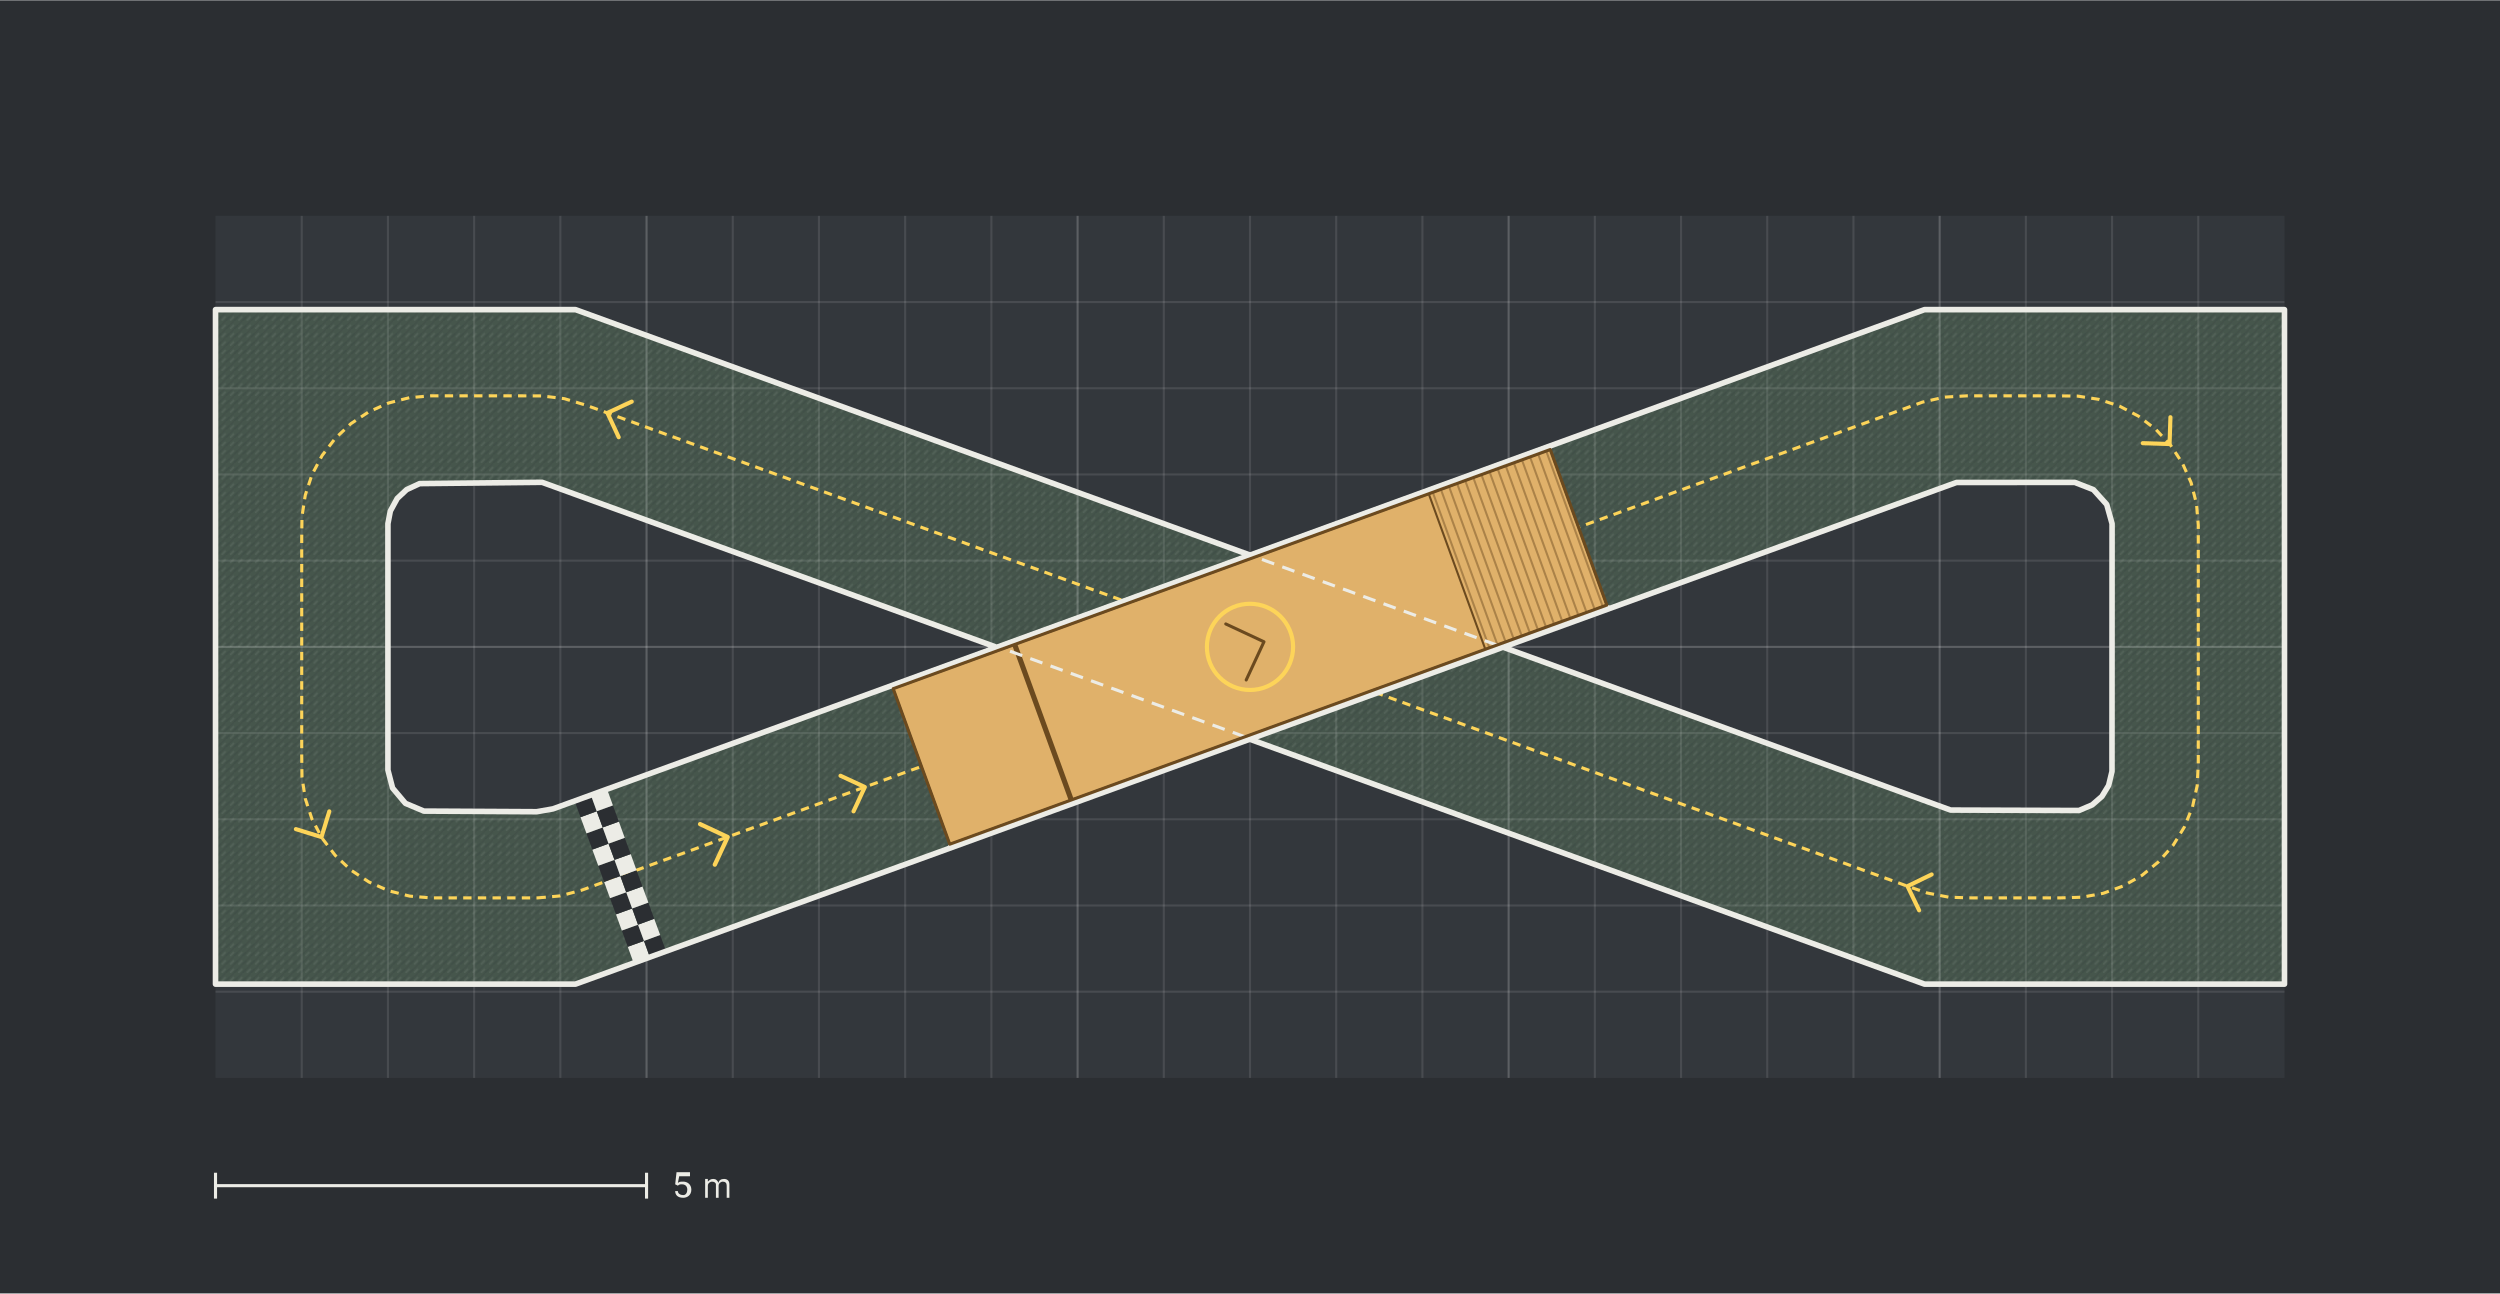
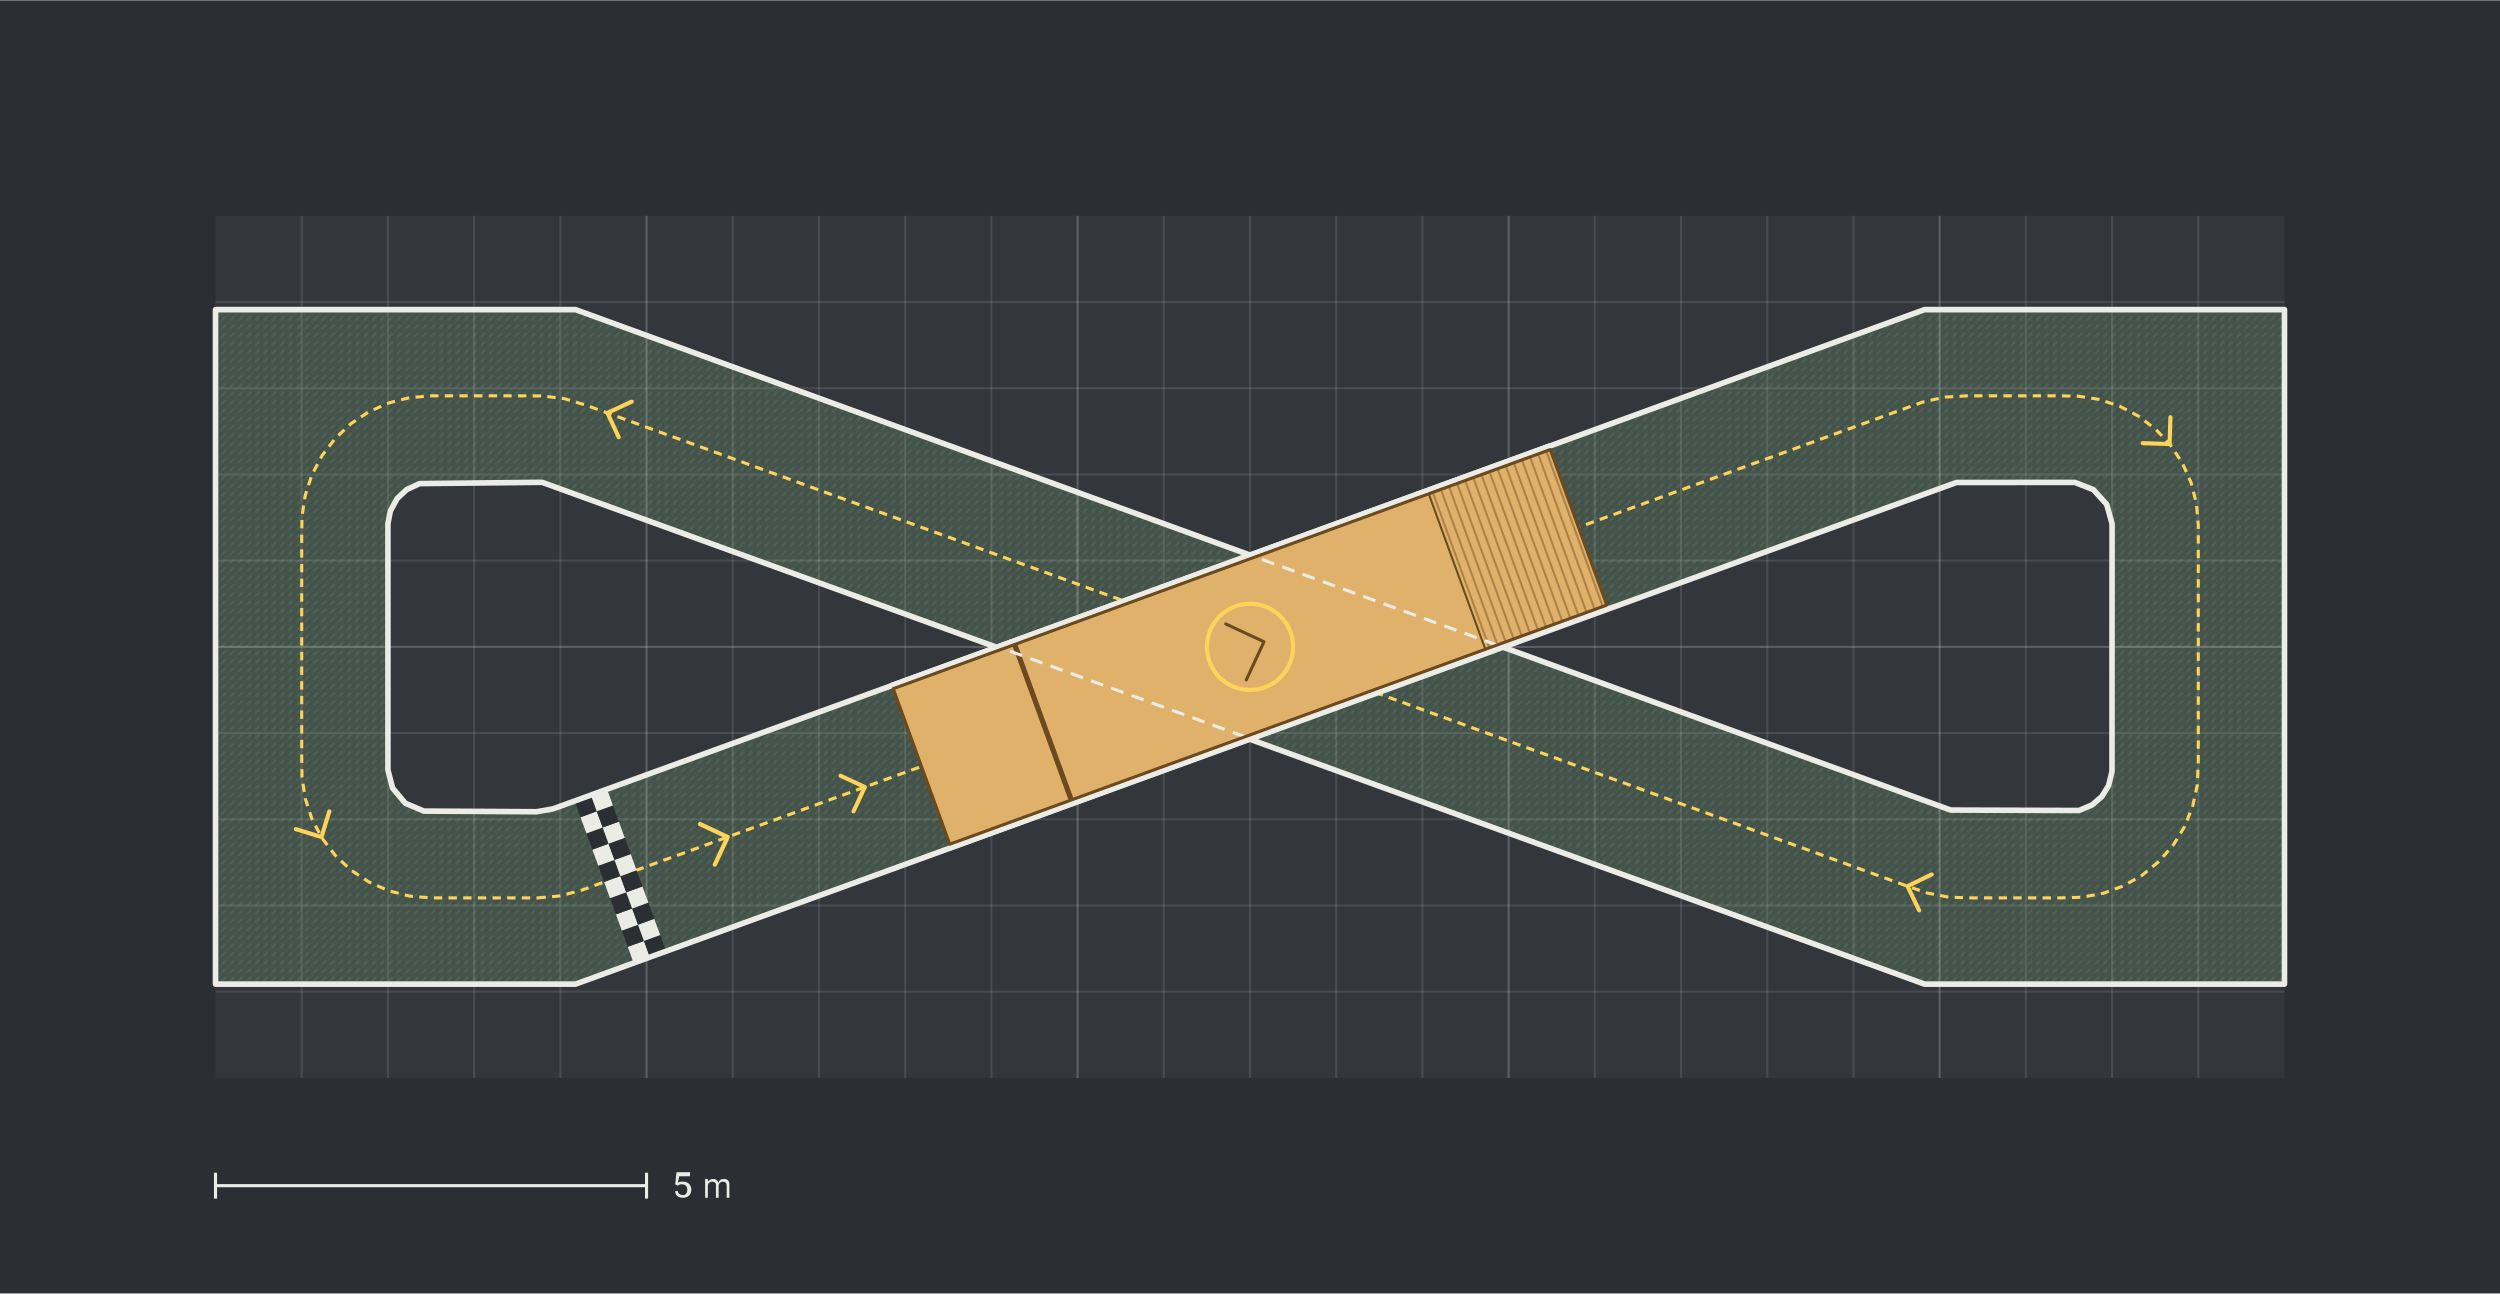
<svg xmlns="http://www.w3.org/2000/svg" width="1200" height="621" viewBox="-14.5 -7.5 29 15">
  <rect class="p-floor" x="-14.5" y="-7.5" width="29" height="15" fill="#2b2e32" />
  <defs>
    <pattern id="plan-carpet-tex" patternUnits="userSpaceOnUse" width="0.097" height="0.097">
      <path d="M0 0.097 L0.048 0.048" stroke="#ecece6" stroke-opacity="0.07" stroke-width="0.021" />
      <path d="M0.048 0.097 L0.097 0.048" stroke="#2b2e32" stroke-opacity="0.16" stroke-width="0.021" />
      <path d="M0 0.048 L0.048 0" stroke="#2b2e32" stroke-opacity="0.12" stroke-width="0.017" />
    </pattern>
    <pattern id="plan-hatch" patternUnits="userSpaceOnUse" width="0.25" height="0.25" patternTransform="rotate(45)">
      <path d="M0 0 L0 0.25" stroke="#2b2e32" stroke-opacity="0.45" stroke-width="0.04" />
    </pattern>
  </defs>
  <rect class="p-area" x="-12" y="-5" width="24" height="10" fill="#33373c" />
  <path class="p-carpet" d="M-8.265 3.912 L-7.824 3.912 L8.127 -1.893 L9.583 -1.905 L9.835 -1.783 L9.978 -1.56 L10 -1.404 L10 1.404 L9.946 1.638 L9.797 1.815 L9.583 1.905 L8.212 1.909 L-7.824 -3.912 L-12 -3.912 L-12 3.912 Z M-8.273 1.912 L-8.085 1.879 L7.824 -3.912 L12 -3.912 L12 3.912 L7.824 3.912 L-8.212 -1.909 L-9.632 -1.894 L-9.783 -1.824 L-9.892 -1.722 L-9.972 -1.576 L-10 -1.429 L-10 1.429 L-9.946 1.638 L-9.797 1.815 L-9.583 1.905 Z" fill="#46564c" fill-rule="evenodd" />
  <path class="p-carpet-tex" d="M-8.265 3.912 L-7.824 3.912 L8.127 -1.893 L9.583 -1.905 L9.835 -1.783 L9.978 -1.56 L10 -1.404 L10 1.404 L9.946 1.638 L9.797 1.815 L9.583 1.905 L8.212 1.909 L-7.824 -3.912 L-12 -3.912 L-12 3.912 Z M-8.273 1.912 L-8.085 1.879 L7.824 -3.912 L12 -3.912 L12 3.912 L7.824 3.912 L-8.212 -1.909 L-9.632 -1.894 L-9.783 -1.824 L-9.892 -1.722 L-9.972 -1.576 L-10 -1.429 L-10 1.429 L-9.946 1.638 L-9.797 1.815 L-9.583 1.905 Z" fill="url(#plan-carpet-tex)" fill-rule="evenodd" />
  <path class="p-crossing-carpet" d="M0 1.086 L2.979 0 L0 -1.086 L-2.979 0 Z" fill="#46564c" />
  <path class="p-crossing-carpet-tex" d="M0 1.086 L2.979 0 L0 -1.086 L-2.979 0 Z" fill="url(#plan-carpet-tex)" />
  <path class="p-grid" d="M-11 -5 V5" stroke="#ffffff1a" stroke-width="0.024" />
  <path class="p-grid" d="M-10 -5 V5" stroke="#ffffff1a" stroke-width="0.024" />
  <path class="p-grid" d="M-9 -5 V5" stroke="#ffffff1a" stroke-width="0.024" />
  <path class="p-grid" d="M-8 -5 V5" stroke="#ffffff1a" stroke-width="0.024" />
  <path class="p-grid" d="M-6 -5 V5" stroke="#ffffff1a" stroke-width="0.024" />
  <path class="p-grid" d="M-5 -5 V5" stroke="#ffffff1a" stroke-width="0.024" />
  <path class="p-grid" d="M-4 -5 V5" stroke="#ffffff1a" stroke-width="0.024" />
  <path class="p-grid" d="M-3 -5 V5" stroke="#ffffff1a" stroke-width="0.024" />
  <path class="p-grid" d="M-1 -5 V5" stroke="#ffffff1a" stroke-width="0.024" />
  <path class="p-grid" d="M0 -5 V5" stroke="#ffffff1a" stroke-width="0.024" />
  <path class="p-grid" d="M1 -5 V5" stroke="#ffffff1a" stroke-width="0.024" />
  <path class="p-grid" d="M2 -5 V5" stroke="#ffffff1a" stroke-width="0.024" />
  <path class="p-grid" d="M4 -5 V5" stroke="#ffffff1a" stroke-width="0.024" />
  <path class="p-grid" d="M5 -5 V5" stroke="#ffffff1a" stroke-width="0.024" />
  <path class="p-grid" d="M6 -5 V5" stroke="#ffffff1a" stroke-width="0.024" />
  <path class="p-grid" d="M7 -5 V5" stroke="#ffffff1a" stroke-width="0.024" />
  <path class="p-grid" d="M9 -5 V5" stroke="#ffffff1a" stroke-width="0.024" />
  <path class="p-grid" d="M10 -5 V5" stroke="#ffffff1a" stroke-width="0.024" />
  <path class="p-grid" d="M11 -5 V5" stroke="#ffffff1a" stroke-width="0.024" />
  <path class="p-grid" d="M-12 4 H12" stroke="#ffffff1a" stroke-width="0.024" />
  <path class="p-grid" d="M-12 3 H12" stroke="#ffffff1a" stroke-width="0.024" />
  <path class="p-grid" d="M-12 2 H12" stroke="#ffffff1a" stroke-width="0.024" />
  <path class="p-grid" d="M-12 1 H12" stroke="#ffffff1a" stroke-width="0.024" />
  <path class="p-grid" d="M-12 -1 H12" stroke="#ffffff1a" stroke-width="0.024" />
  <path class="p-grid" d="M-12 -2 H12" stroke="#ffffff1a" stroke-width="0.024" />
  <path class="p-grid" d="M-12 -3 H12" stroke="#ffffff1a" stroke-width="0.024" />
  <path class="p-grid" d="M-12 -4 H12" stroke="#ffffff1a" stroke-width="0.024" />
  <path class="p-grid-major" d="M-7 -5 V5" stroke="#ffffff33" stroke-width="0.024" />
  <path class="p-grid-major" d="M-2 -5 V5" stroke="#ffffff33" stroke-width="0.024" />
  <path class="p-grid-major" d="M3 -5 V5" stroke="#ffffff33" stroke-width="0.024" />
  <path class="p-grid-major" d="M8 -5 V5" stroke="#ffffff33" stroke-width="0.024" />
  <path class="p-grid-major" d="M-12 0 H12" stroke="#ffffff33" stroke-width="0.024" />
  <path class="p-line" d="M-8.265 2.912 L-8.004 2.889 L-7.751 2.822 L-7.516 2.736 L-7.28 2.65 L-7.045 2.564 L-6.809 2.478 L-6.573 2.393 L-6.338 2.307 L-6.102 2.221 L-5.867 2.135 L-5.631 2.05 L-5.395 1.964 L-5.16 1.878 L-4.924 1.792 L-4.689 1.707 L-4.453 1.621 L-4.217 1.535 L-3.982 1.449 L-3.746 1.364 L-3.511 1.278 L-3.275 1.192 L-3.039 1.106 L-2.804 1.021 L-2.568 0.935 L-2.333 0.849 L-2.097 0.763 L-1.861 0.678 L-1.626 0.592 L-1.39 0.506 L-1.154 0.42 L-0.919 0.334 L-0.683 0.249 L-0.448 0.163 L-0.212 0.077 L0.024 -0.009 L0.259 -0.094 L0.495 -0.18 L0.73 -0.266 L0.966 -0.352 L1.202 -0.437 L1.437 -0.523 L1.673 -0.609 L1.908 -0.695 L2.144 -0.78 L2.38 -0.866 L2.615 -0.952 L2.851 -1.038 L3.086 -1.123 L3.322 -1.209 L3.558 -1.295 L3.793 -1.381 L4.029 -1.467 L4.264 -1.552 L4.5 -1.638 L4.736 -1.724 L4.971 -1.81 L5.207 -1.895 L5.443 -1.981 L5.678 -2.067 L5.914 -2.153 L6.149 -2.238 L6.385 -2.324 L6.621 -2.41 L6.856 -2.496 L7.092 -2.581 L7.327 -2.667 L7.563 -2.753 L7.801 -2.839 L8.056 -2.897 L8.316 -2.912 L8.573 -2.912 L8.831 -2.912 L9.088 -2.912 L9.346 -2.912 L9.6 -2.909 L9.848 -2.871 L10.086 -2.793 L10.307 -2.676 L10.506 -2.524 L10.677 -2.342 L10.815 -2.133 L10.917 -1.904 L10.979 -1.661 L11 -1.412 L11 -1.16 L11 -0.908 L11 -0.656 L11 -0.403 L11 -0.151 L11 0.101 L11 0.353 L11 0.605 L11 0.857 L11 1.109 L11 1.362 L10.987 1.612 L10.933 1.856 L10.839 2.089 L10.708 2.302 L10.543 2.49 L10.349 2.649 L10.131 2.773 L9.896 2.859 L9.65 2.904 L9.397 2.912 L9.14 2.912 L8.882 2.912 L8.625 2.912 L8.367 2.912 L8.108 2.904 L7.851 2.854 L7.61 2.77 L7.374 2.684 L7.139 2.599 L6.903 2.513 L6.668 2.427 L6.432 2.341 L6.196 2.256 L5.961 2.17 L5.725 2.084 L5.49 1.998 L5.254 1.912 L5.018 1.827 L4.783 1.741 L4.547 1.655 L4.312 1.569 L4.076 1.484 L3.84 1.398 L3.605 1.312 L3.369 1.226 L3.134 1.141 L2.898 1.055 L2.662 0.969 L2.427 0.883 L2.191 0.798 L1.956 0.712 L1.72 0.626 L1.484 0.54 L1.249 0.455 L1.013 0.369 L0.778 0.283 L0.542 0.197 L0.306 0.111 L0.071 0.026 L-0.165 -0.06 L-0.401 -0.146 L-0.636 -0.232 L-0.872 -0.317 L-1.107 -0.403 L-1.343 -0.489 L-1.579 -0.575 L-1.814 -0.66 L-2.05 -0.746 L-2.285 -0.832 L-2.521 -0.918 L-2.757 -1.003 L-2.992 -1.089 L-3.228 -1.175 L-3.463 -1.261 L-3.699 -1.346 L-3.935 -1.432 L-4.17 -1.518 L-4.406 -1.604 L-4.641 -1.689 L-4.877 -1.775 L-5.113 -1.861 L-5.348 -1.947 L-5.584 -2.033 L-5.819 -2.118 L-6.055 -2.204 L-6.291 -2.29 L-6.526 -2.376 L-6.762 -2.461 L-6.998 -2.547 L-7.233 -2.633 L-7.469 -2.719 L-7.704 -2.804 L-7.953 -2.879 L-8.212 -2.911 L-8.47 -2.912 L-8.728 -2.912 L-8.985 -2.912 L-9.243 -2.912 L-9.5 -2.912 L-9.749 -2.891 L-9.992 -2.829 L-10.221 -2.727 L-10.43 -2.589 L-10.612 -2.418 L-10.764 -2.219 L-10.881 -1.998 L-10.959 -1.76 L-10.997 -1.512 L-11 -1.261 L-11 -1.009 L-11 -0.756 L-11 -0.504 L-11 -0.252 L-11 0 L-11 0.252 L-11 0.504 L-11 0.756 L-11 1.009 L-11 1.261 L-10.997 1.512 L-10.959 1.76 L-10.881 1.998 L-10.764 2.219 L-10.612 2.418 L-10.43 2.589 L-10.221 2.727 L-9.992 2.829 L-9.749 2.891 L-9.5 2.912 L-9.243 2.912 L-8.985 2.912 L-8.728 2.912 L-8.47 2.912 Z" fill="none" stroke="#fdd459" stroke-width="0.036" stroke-dasharray="0.097 0.073" stroke-linejoin="round" />
  <path class="p-arrow" d="M-4.599 1.908 L-4.468 1.626 L-4.75 1.495" fill="none" stroke="#fdd459" stroke-width="0.048" stroke-linecap="round" stroke-linejoin="round" />
  <path class="p-arrow" d="M2.94 -0.836 L3.072 -1.118 L2.79 -1.25" fill="none" stroke="#fdd459" stroke-width="0.048" stroke-linecap="round" stroke-linejoin="round" />
  <path class="p-arrow" d="M10.356 -2.363 L10.667 -2.353 L10.677 -2.664" fill="none" stroke="#fdd459" stroke-width="0.048" stroke-linecap="round" stroke-linejoin="round" />
  <path class="p-arrow" d="M7.907 2.64 L7.627 2.776 L7.762 3.056" fill="none" stroke="#fdd459" stroke-width="0.048" stroke-linecap="round" stroke-linejoin="round" />
  <path class="p-arrow" d="M0.367 -0.101 L0.085 0.031 L0.217 0.313" fill="none" stroke="#fdd459" stroke-width="0.048" stroke-linecap="round" stroke-linejoin="round" />
  <path class="p-arrow" d="M-7.172 -2.845 L-7.454 -2.714 L-7.323 -2.432" fill="none" stroke="#fdd459" stroke-width="0.048" stroke-linecap="round" stroke-linejoin="round" />
  <path class="p-arrow" d="M-11.068 2.114 L-10.771 2.206 L-10.68 1.908" fill="none" stroke="#fdd459" stroke-width="0.048" stroke-linecap="round" stroke-linejoin="round" />
  <g class="p-start">
    <path class="p-start-a" d="M-7.15 3.667 L-6.962 3.599 L-7.03 3.411 L-7.218 3.479 Z" fill="#ecece6" />
    <path class="p-start-b" d="M-7.218 3.479 L-7.03 3.411 L-7.099 3.223 L-7.287 3.291 Z" fill="#2b2e32" />
    <path class="p-start-a" d="M-7.287 3.291 L-7.099 3.223 L-7.167 3.035 L-7.355 3.103 Z" fill="#ecece6" />
    <path class="p-start-b" d="M-7.355 3.103 L-7.167 3.035 L-7.236 2.847 L-7.424 2.915 Z" fill="#2b2e32" />
    <path class="p-start-a" d="M-7.424 2.915 L-7.236 2.847 L-7.304 2.659 L-7.492 2.727 Z" fill="#ecece6" />
    <path class="p-start-b" d="M-7.492 2.727 L-7.304 2.659 L-7.372 2.471 L-7.56 2.539 Z" fill="#2b2e32" />
    <path class="p-start-a" d="M-7.56 2.539 L-7.372 2.471 L-7.441 2.283 L-7.629 2.352 Z" fill="#ecece6" />
    <path class="p-start-b" d="M-7.629 2.352 L-7.441 2.283 L-7.509 2.095 L-7.697 2.164 Z" fill="#2b2e32" />
    <path class="p-start-a" d="M-7.697 2.164 L-7.509 2.095 L-7.578 1.907 L-7.766 1.976 Z" fill="#ecece6" />
    <path class="p-start-b" d="M-7.766 1.976 L-7.578 1.907 L-7.646 1.719 L-7.834 1.788 Z" fill="#2b2e32" />
    <path class="p-start-b" d="M-6.962 3.599 L-6.774 3.53 L-6.842 3.342 L-7.03 3.411 Z" fill="#2b2e32" />
    <path class="p-start-a" d="M-7.03 3.411 L-6.842 3.342 L-6.911 3.154 L-7.099 3.223 Z" fill="#ecece6" />
    <path class="p-start-b" d="M-7.099 3.223 L-6.911 3.154 L-6.979 2.966 L-7.167 3.035 Z" fill="#2b2e32" />
    <path class="p-start-a" d="M-7.167 3.035 L-6.979 2.966 L-7.048 2.779 L-7.236 2.847 Z" fill="#ecece6" />
    <path class="p-start-b" d="M-7.236 2.847 L-7.048 2.779 L-7.116 2.591 L-7.304 2.659 Z" fill="#2b2e32" />
    <path class="p-start-a" d="M-7.304 2.659 L-7.116 2.591 L-7.184 2.403 L-7.372 2.471 Z" fill="#ecece6" />
    <path class="p-start-b" d="M-7.372 2.471 L-7.184 2.403 L-7.253 2.215 L-7.441 2.283 Z" fill="#2b2e32" />
    <path class="p-start-a" d="M-7.441 2.283 L-7.253 2.215 L-7.321 2.027 L-7.509 2.095 Z" fill="#ecece6" />
    <path class="p-start-b" d="M-7.509 2.095 L-7.321 2.027 L-7.39 1.839 L-7.578 1.907 Z" fill="#2b2e32" />
    <path class="p-start-a" d="M-7.578 1.907 L-7.39 1.839 L-7.458 1.651 L-7.646 1.719 Z" fill="#ecece6" />
    <path class="p-start-dir" d="M-6.208 2.526 L-6.059 2.206 L-6.379 2.056" fill="none" stroke="#fdd459" stroke-width="0.05" stroke-linecap="round" stroke-linejoin="round" />
  </g>
  <path class="p-pipe" d="M-8.265 3.912 L-7.824 3.912 L8.195 -1.907 L9.567 -1.908 L9.783 -1.824 L9.938 -1.652 L10 -1.429 L9.999 1.445 L9.96 1.607 L9.882 1.735 L9.769 1.833 L9.616 1.898 L8.127 1.893 L-7.824 -3.912 L-12 -3.912 L-12 3.912 L-8.316 3.912 Z" fill="none" stroke="#ecece6" stroke-width="0.065" stroke-linejoin="round" stroke-linecap="round" />
  <path class="p-pipe" d="M-8.273 1.912 L-8.085 1.879 L7.824 -3.912 L12 -3.912 L12 3.912 L7.824 3.912 L-8.212 -1.909 L-9.632 -1.894 L-9.783 -1.824 L-9.892 -1.722 L-9.972 -1.576 L-10 -1.429 L-10 1.429 L-9.946 1.638 L-9.797 1.815 L-9.583 1.905 L-8.316 1.912 Z" fill="none" stroke="#ecece6" stroke-width="0.065" stroke-linejoin="round" stroke-linecap="round" />
  <g class="p-crossing" data-bridge="crossover" data-over="first">
    <g class="p-jump" data-type="crossover">
      <path class="p-jump-body" d="M-3.483 2.289 L4.139 -0.485 L3.483 -2.289 L-4.139 0.485 Z" fill="#e0b16a" stroke="#6b4a1f" stroke-width="0.024" stroke-linejoin="round" />
      <path class="p-jump-hatch" d="M2.777 0.011 L2.12 -1.793 M2.871 -0.023 L2.214 -1.828 M2.965 -0.058 L2.308 -1.862 M3.059 -0.092 L2.402 -1.896 M3.153 -0.126 L2.496 -1.93 M3.247 -0.16 L2.59 -1.964 M3.341 -0.194 L2.684 -1.999 M3.434 -0.229 L2.778 -2.033 M3.528 -0.263 L2.872 -2.067 M3.622 -0.297 L2.966 -2.101 M3.716 -0.331 L3.06 -2.135 M3.81 -0.365 L3.154 -2.17 M3.904 -0.4 L3.248 -2.204 M3.998 -0.434 L3.342 -2.238 M4.092 -0.468 L3.436 -2.272" stroke="#6b4a1f" stroke-opacity="0.45" stroke-width="0.024" fill="none" />
      <path class="p-jump-edge" d="M2.73 0.028 L2.073 -1.776" stroke="#6b4a1f" stroke-width="0.024" fill="none" />
      <path class="p-jump-takeoff" d="M-2.073 1.776 L-2.73 -0.028" stroke="#6b4a1f" stroke-width="0.06" stroke-linecap="butt" fill="none" />
      <path class="p-jump-dir" d="M-0.044 0.384 L0.162 -0.059 L-0.281 -0.266" stroke="#6b4a1f" stroke-width="0.036" stroke-linecap="round" stroke-linejoin="round" fill="none" />
    </g>
    <path class="p-under" d="M2.864 -0.021 L0.059 -1.043 M-0.059 1.043 L-2.864 0.021" fill="none" stroke="#ecece6" stroke-width="0.036" stroke-dasharray="0.15 0.1" stroke-linecap="butt" />
-     <path class="p-over" d="M-3.472 2.32 L4.15 -0.454 M-4.15 0.454 L3.472 -2.32" fill="none" stroke="#ecece6" stroke-width="0.065" stroke-linecap="round" />
+     <path class="p-over" d="M-3.469 2.327 L4.153 -0.447 M-4.153 0.447 L3.469 -2.327" fill="none" stroke="#ecece6" stroke-width="0.065" stroke-linecap="round" />
    <path class="p-bridge" d="M-3.483 2.289 L4.139 -0.485 L3.483 -2.289 L-4.139 0.485 Z" fill="none" stroke="#6b4a1f" stroke-width="0.036" stroke-linejoin="round" />
  </g>
  <circle class="p-warning" cx="0" cy="0" r="0.5" fill="none" stroke="#fdd459" stroke-width="0.048" />
  <g class="p-scale">
    <path d="M-12 6.25 H-7 M-12 6.1 V6.4 M-7 6.1 V6.4" stroke="#ecece6" stroke-width="0.036" fill="none" />
    <text x="-6.7" y="6.25" dy="0.35em" font-size="0.4" font-family="Inter, 'DejaVu Sans', sans-serif" fill="#ecece6">5 m</text>
  </g>
</svg>
